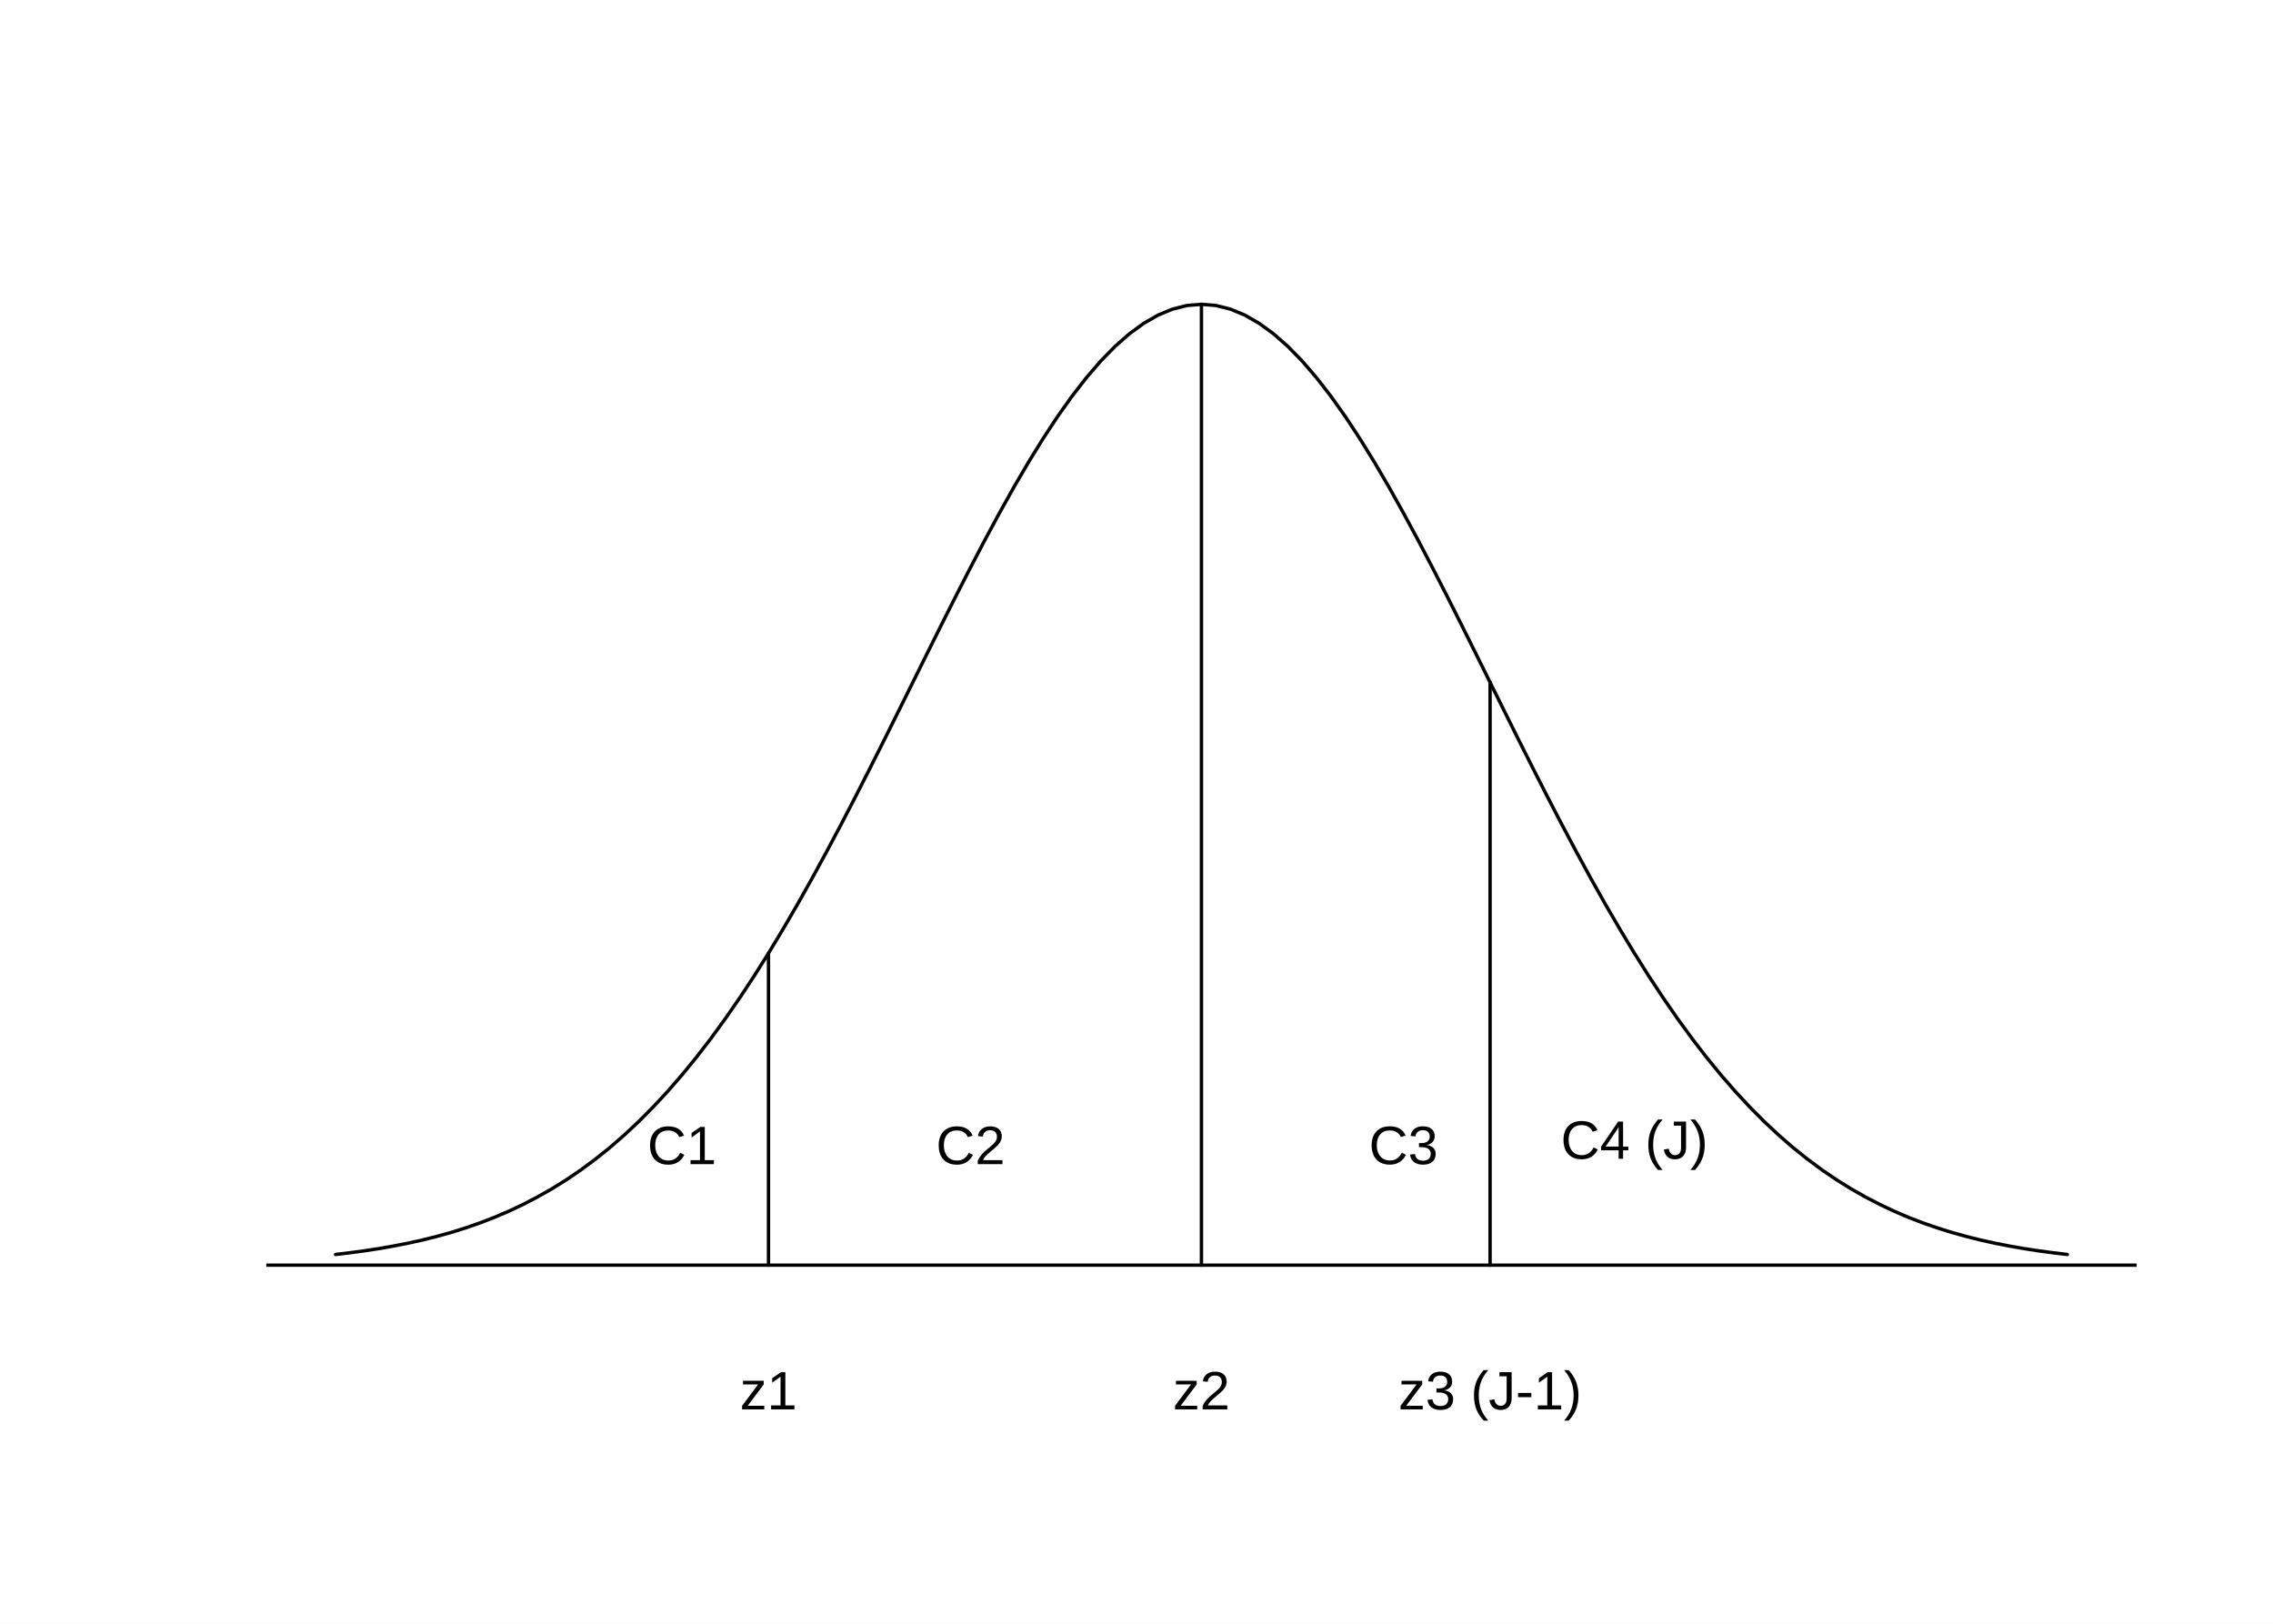
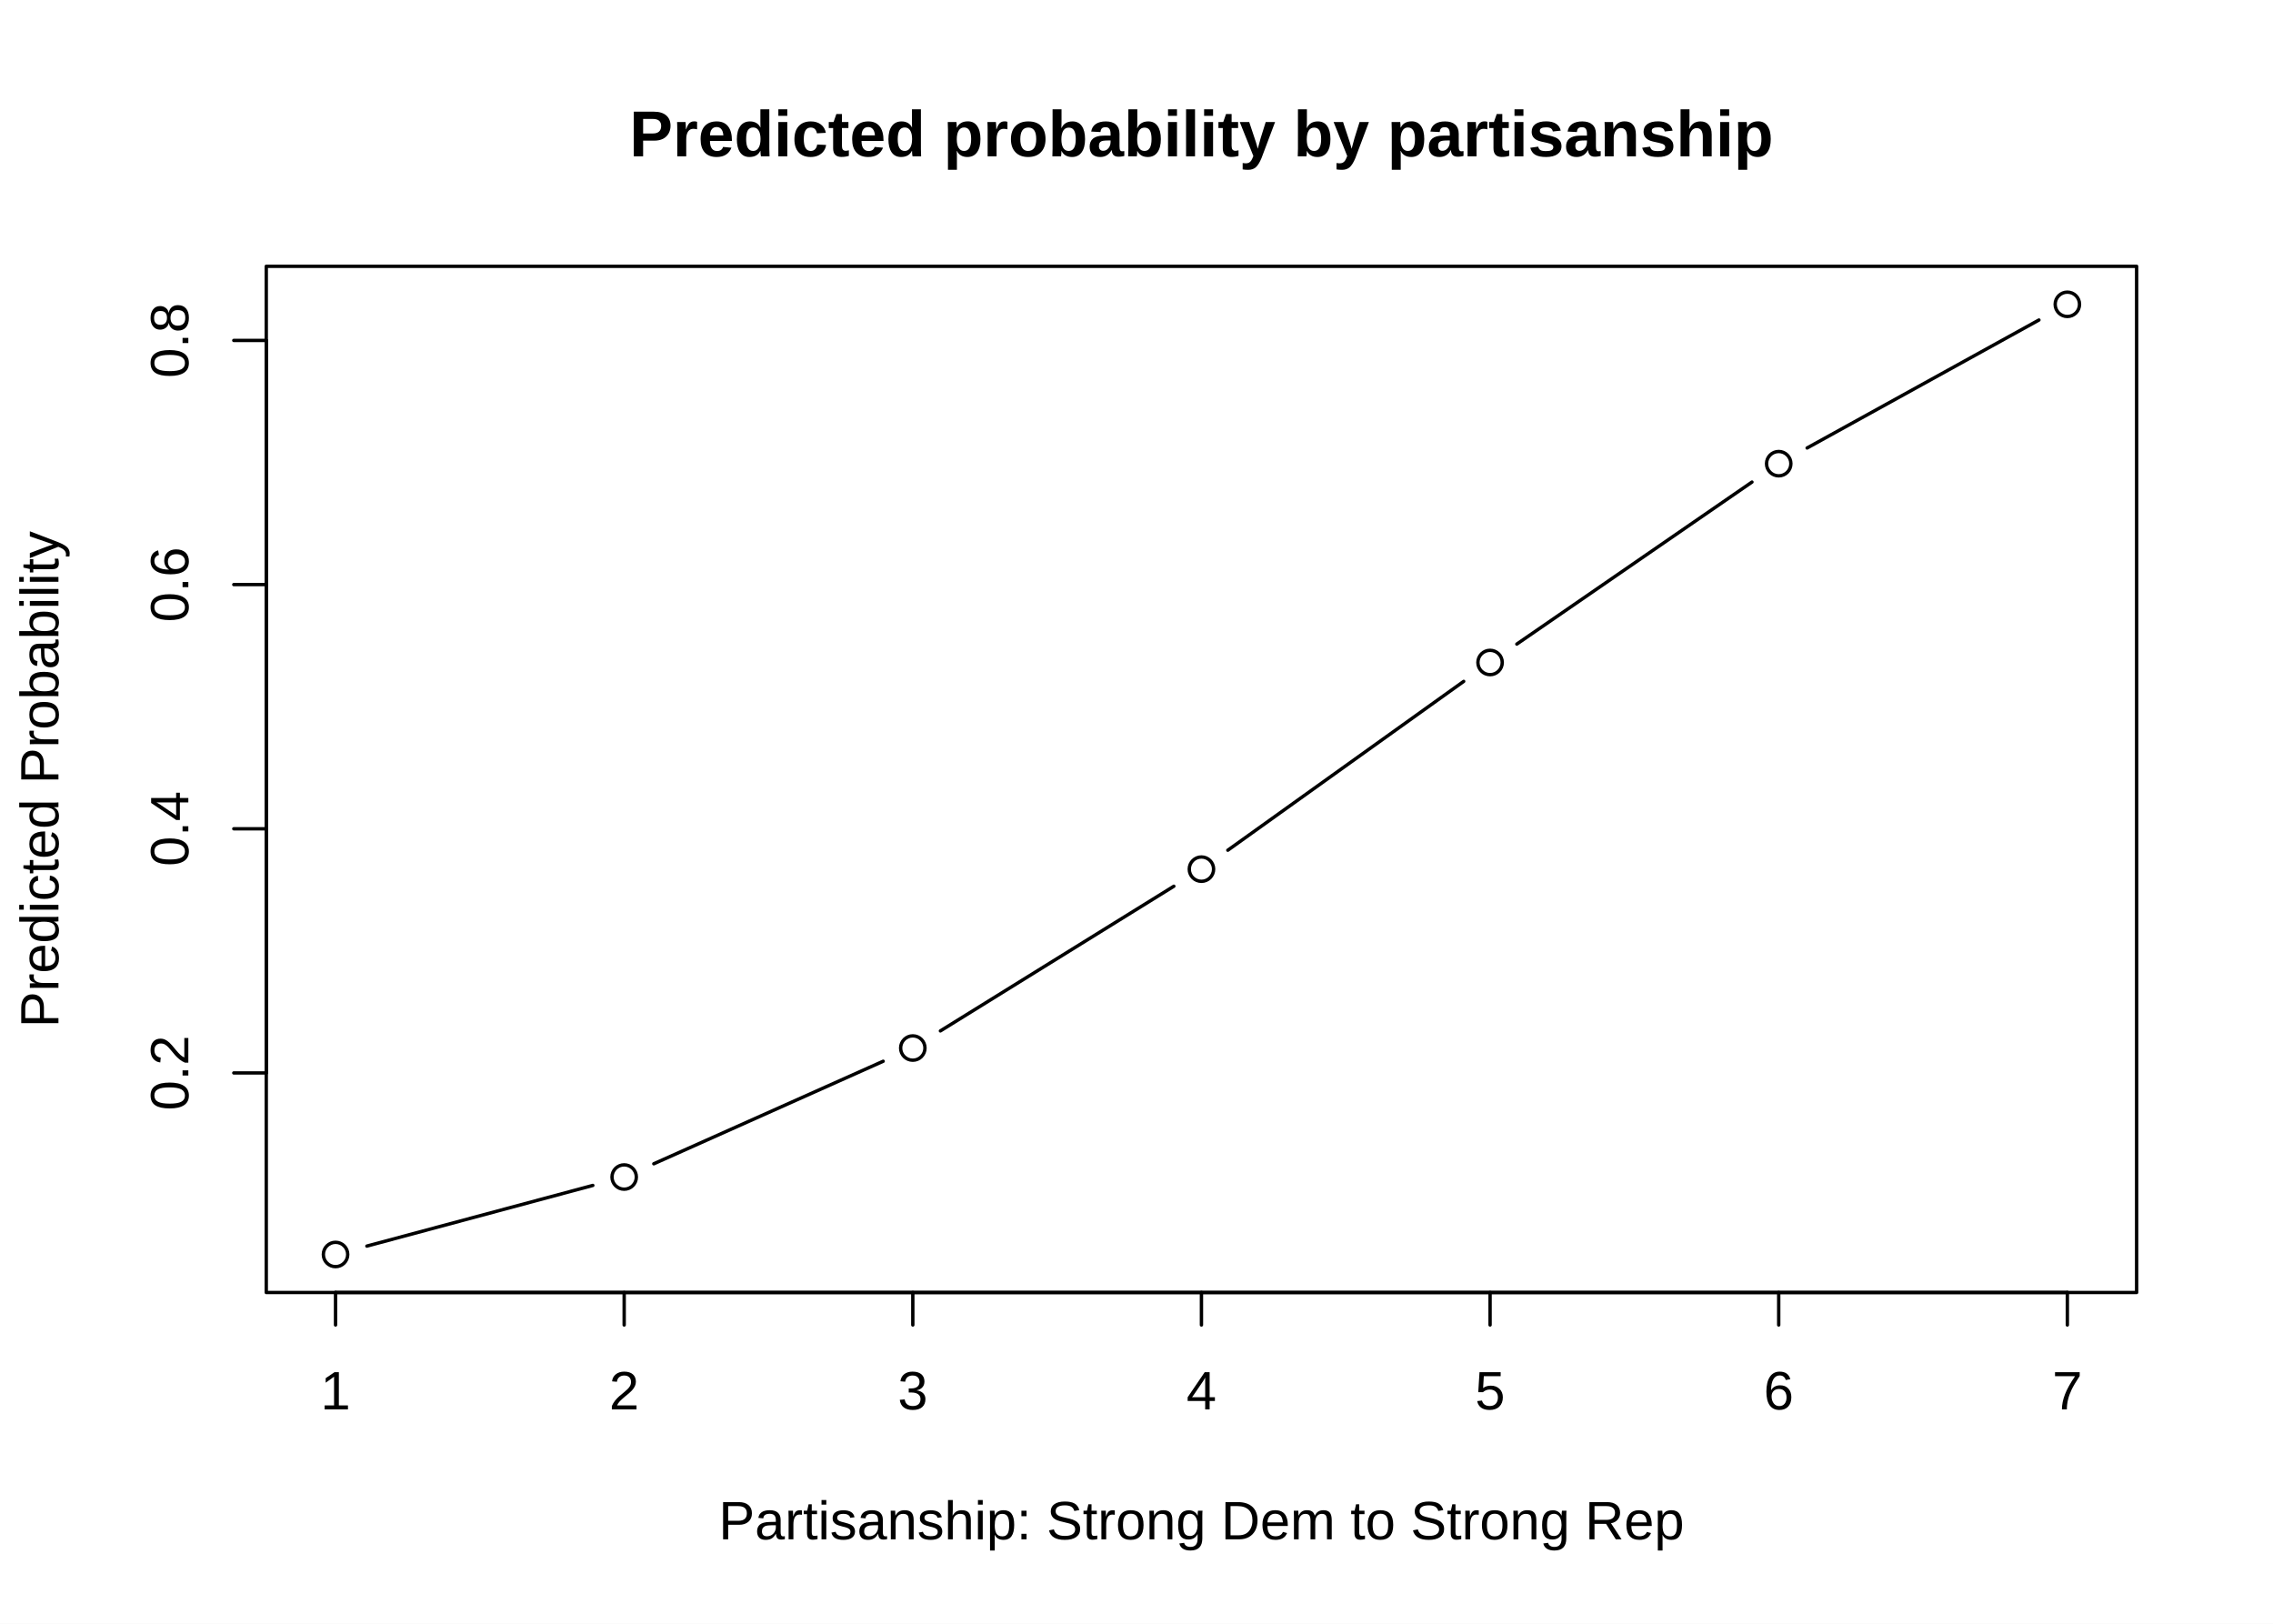
<svg xmlns="http://www.w3.org/2000/svg" viewBox="0 0 504.00 360.00">
  <defs>
    <style type="text/css">
    line, polyline, polygon, path, rect, circle {
      fill: none;
      stroke: #000000;
      stroke-linecap: round;
      stroke-linejoin: round;
      stroke-miterlimit: 10.00;
    }
  </style>
  </defs>
  <rect width="100%" height="100%" style="stroke: none; fill: #FFFFFF;" />
  <defs>
    <clipPath id="cpNTkuMDR8NDczLjc2fDI4Ni41Nnw1OS4wNA==">
      <rect x="59.04" y="59.04" width="414.72" height="227.52" />
    </clipPath>
  </defs>
-   <polyline points="74.40,278.13 77.60,277.75 80.80,277.32 84.00,276.83 87.20,276.27 90.40,275.64 93.60,274.94 96.80,274.14 100.00,273.25 103.20,272.25 106.40,271.14 109.60,269.91 112.80,268.54 116.00,267.03 119.20,265.37 122.40,263.55 125.60,261.56 128.80,259.38 132.00,257.01 135.20,254.45 138.40,251.67 141.60,248.68 144.80,245.46 148.00,242.02 151.20,238.34 154.40,234.43 157.60,230.28 160.80,225.89 164.00,221.27 167.20,216.42 170.40,211.34 173.60,206.04 176.80,200.55 180.00,194.86 183.20,188.99 186.40,182.97 189.60,176.81 192.80,170.53 196.00,164.17 199.20,157.74 202.40,151.29 205.60,144.83 208.80,138.41 212.00,132.06 215.20,125.81 218.40,119.69 221.60,113.76 224.80,108.03 228.00,102.56 231.20,97.37 234.40,92.50 237.60,87.98 240.80,83.85 244.00,80.12 247.20,76.84 250.40,74.02 253.60,71.69 256.80,69.85 260.00,68.53 263.20,67.73 266.40,67.47 269.60,67.73 272.80,68.53 276.00,69.85 279.20,71.69 282.40,74.02 285.60,76.84 288.80,80.12 292.00,83.85 295.20,87.98 298.40,92.50 301.60,97.37 304.80,102.56 308.00,108.03 311.20,113.76 314.40,119.69 317.60,125.81 320.80,132.06 324.00,138.41 327.20,144.83 330.40,151.29 333.60,157.74 336.80,164.17 340.00,170.53 343.20,176.81 346.40,182.97 349.60,188.99 352.80,194.86 356.00,200.55 359.20,206.04 362.40,211.34 365.60,216.42 368.80,221.27 372.00,225.89 375.20,230.28 378.40,234.43 381.60,238.34 384.80,242.02 388.00,245.46 391.20,248.68 394.40,251.67 397.60,254.45 400.80,257.01 404.00,259.38 407.20,261.56 410.40,263.55 413.60,265.37 416.80,267.03 420.00,268.54 423.20,269.91 426.40,271.14 429.60,272.25 432.80,273.25 436.00,274.14 439.20,274.94 442.40,275.64 445.60,276.27 448.80,276.83 452.00,277.32 455.20,277.75 458.40,278.13 " style="stroke-width: 0.75;" clip-path="url(#cpNTkuMDR8NDczLjc2fDI4Ni41Nnw1OS4wNA==)" />
+   <line x1="81.35" y1="276.27" x2="131.45" y2="262.82" style="stroke-width: 0.75;" clip-path="url(#cpNTkuMDR8NDczLjc2fDI4Ni41Nnw1OS4wNA==)" />
+   <line x1="144.97" y1="258.02" x2="195.83" y2="235.29" style="stroke-width: 0.75;" clip-path="url(#cpNTkuMDR8NDczLjc2fDI4Ni41Nnw1OS4wNA==)" />
+   <line x1="208.52" y1="228.56" x2="260.28" y2="196.49" style="stroke-width: 0.75;" clip-path="url(#cpNTkuMDR8NDczLjc2fDI4Ni41Nnw1OS4wNA==)" />
+   <line x1="272.25" y1="188.50" x2="324.55" y2="151.07" style="stroke-width: 0.75;" clip-path="url(#cpNTkuMDR8NDczLjc2fDI4Ni41Nnw1OS4wNA==)" />
+   <line x1="336.33" y1="142.80" x2="388.47" y2="106.88" style="stroke-width: 0.75;" clip-path="url(#cpNTkuMDR8NDczLjc2fDI4Ni41Nnw1OS4wNA==)" />
+   <line x1="400.70" y1="99.32" x2="452.10" y2="70.95" style="stroke-width: 0.75;" clip-path="url(#cpNTkuMDR8NDczLjc2fDI4Ni41Nnw1OS4wNA==)" />
+   <circle cx="74.40" cy="278.13" r="2.70" style="stroke-width: 0.75;" clip-path="url(#cpNTkuMDR8NDczLjc2fDI4Ni41Nnw1OS4wNA==)" />
+   <circle cx="138.40" cy="260.96" r="2.70" style="stroke-width: 0.75;" clip-path="url(#cpNTkuMDR8NDczLjc2fDI4Ni41Nnw1OS4wNA==)" />
+   <circle cx="202.40" cy="232.36" r="2.70" style="stroke-width: 0.75;" clip-path="url(#cpNTkuMDR8NDczLjc2fDI4Ni41Nnw1OS4wNA==)" />
+   <circle cx="266.40" cy="192.70" r="2.70" style="stroke-width: 0.75;" clip-path="url(#cpNTkuMDR8NDczLjc2fDI4Ni41Nnw1OS4wNA==)" />
+   <circle cx="330.40" cy="146.88" r="2.70" style="stroke-width: 0.75;" clip-path="url(#cpNTkuMDR8NDczLjc2fDI4Ni41Nnw1OS4wNA==)" />
+   <circle cx="394.40" cy="102.80" r="2.70" style="stroke-width: 0.75;" clip-path="url(#cpNTkuMDR8NDczLjc2fDI4Ni41Nnw1OS4wNA==)" />
+   <circle cx="458.40" cy="67.47" r="2.70" style="stroke-width: 0.75;" clip-path="url(#cpNTkuMDR8NDczLjc2fDI4Ni41Nnw1OS4wNA==)" />
  <defs>
    <clipPath id="cpMC4wMHw1MDQuMDB8MzYwLjAwfDAuMDA=">
      <rect x="0.00" y="0.00" width="504.00" height="360.00" />
    </clipPath>
  </defs>
-   <defs>
-     <clipPath id="cpNTkuMDR8NDczLjc2fDI4Ni41Nnw1OS4wNA==">
-       <rect x="59.04" y="59.04" width="414.72" height="227.52" />
-     </clipPath>
-   </defs>
-   <polyline points="170.40,280.50 170.40,211.34 " style="stroke-width: 0.75;" clip-path="url(#cpNTkuMDR8NDczLjc2fDI4Ni41Nnw1OS4wNA==)" />
-   <polyline points="266.40,280.50 266.40,67.47 " style="stroke-width: 0.75;" clip-path="url(#cpNTkuMDR8NDczLjc2fDI4Ni41Nnw1OS4wNA==)" />
-   <polyline points="330.40,280.50 330.40,151.29 " style="stroke-width: 0.75;" clip-path="url(#cpNTkuMDR8NDczLjc2fDI4Ni41Nnw1OS4wNA==)" />
-   <line x1="59.04" y1="280.50" x2="473.76" y2="280.50" style="stroke-width: 0.75;" clip-path="url(#cpNTkuMDR8NDczLjc2fDI4Ni41Nnw1OS4wNA==)" />
-   <defs>
-     <clipPath id="cpMC4wMHw1MDQuMDB8MzYwLjAwfDAuMDA=">
-       <rect x="0.00" y="0.00" width="504.00" height="360.00" />
-     </clipPath>
-   </defs>
+   <line x1="74.40" y1="286.56" x2="458.40" y2="286.56" style="stroke-width: 0.75;" clip-path="url(#cpMC4wMHw1MDQuMDB8MzYwLjAwfDAuMDA=)" />
+   <line x1="74.40" y1="286.56" x2="74.40" y2="293.76" style="stroke-width: 0.75;" clip-path="url(#cpMC4wMHw1MDQuMDB8MzYwLjAwfDAuMDA=)" />
+   <line x1="138.40" y1="286.56" x2="138.40" y2="293.76" style="stroke-width: 0.75;" clip-path="url(#cpMC4wMHw1MDQuMDB8MzYwLjAwfDAuMDA=)" />
+   <line x1="202.40" y1="286.56" x2="202.40" y2="293.76" style="stroke-width: 0.75;" clip-path="url(#cpMC4wMHw1MDQuMDB8MzYwLjAwfDAuMDA=)" />
+   <line x1="266.40" y1="286.56" x2="266.40" y2="293.76" style="stroke-width: 0.75;" clip-path="url(#cpMC4wMHw1MDQuMDB8MzYwLjAwfDAuMDA=)" />
+   <line x1="330.40" y1="286.56" x2="330.40" y2="293.76" style="stroke-width: 0.75;" clip-path="url(#cpMC4wMHw1MDQuMDB8MzYwLjAwfDAuMDA=)" />
+   <line x1="394.40" y1="286.56" x2="394.40" y2="293.76" style="stroke-width: 0.75;" clip-path="url(#cpMC4wMHw1MDQuMDB8MzYwLjAwfDAuMDA=)" />
+   <line x1="458.40" y1="286.56" x2="458.40" y2="293.76" style="stroke-width: 0.75;" clip-path="url(#cpMC4wMHw1MDQuMDB8MzYwLjAwfDAuMDA=)" />
  <g clip-path="url(#cpMC4wMHw1MDQuMDB8MzYwLjAwfDAuMDA=)">
-     <text x="164.06" y="312.48" style="font-size: 12.00px; font-family: Arial;" textLength="12.67px" lengthAdjust="spacingAndGlyphs">z1</text>
+     <text x="71.06" y="312.48" style="font-size: 12.00px; font-family: Arial;" textLength="6.67px" lengthAdjust="spacingAndGlyphs">1</text>
  </g>
  <g clip-path="url(#cpMC4wMHw1MDQuMDB8MzYwLjAwfDAuMDA=)">
-     <text x="260.06" y="312.48" style="font-size: 12.00px; font-family: Arial;" textLength="12.67px" lengthAdjust="spacingAndGlyphs">z2</text>
+     <text x="135.06" y="312.48" style="font-size: 12.00px; font-family: Arial;" textLength="6.67px" lengthAdjust="spacingAndGlyphs">2</text>
  </g>
  <g clip-path="url(#cpMC4wMHw1MDQuMDB8MzYwLjAwfDAuMDA=)">
-     <text x="310.07" y="312.48" style="font-size: 12.00px; font-family: Arial;" textLength="40.67px" lengthAdjust="spacingAndGlyphs">z3 (J-1)</text>
+     <text x="199.06" y="312.48" style="font-size: 12.00px; font-family: Arial;" textLength="6.67px" lengthAdjust="spacingAndGlyphs">3</text>
  </g>
-   <defs>
-     <clipPath id="cpNTkuMDR8NDczLjc2fDI4Ni41Nnw1OS4wNA==">
-       <rect x="59.04" y="59.04" width="414.72" height="227.52" />
-     </clipPath>
-   </defs>
-   <g clip-path="url(#cpNTkuMDR8NDczLjc2fDI4Ni41Nnw1OS4wNA==)">
-     <text x="143.53" y="258.10" style="font-size: 12.00px; font-family: Arial;" textLength="15.34px" lengthAdjust="spacingAndGlyphs">C1</text>
+   <g clip-path="url(#cpMC4wMHw1MDQuMDB8MzYwLjAwfDAuMDA=)">
+     <text x="263.06" y="312.48" style="font-size: 12.00px; font-family: Arial;" textLength="6.67px" lengthAdjust="spacingAndGlyphs">4</text>
  </g>
-   <g clip-path="url(#cpNTkuMDR8NDczLjc2fDI4Ni41Nnw1OS4wNA==)">
-     <text x="207.53" y="258.10" style="font-size: 12.00px; font-family: Arial;" textLength="15.34px" lengthAdjust="spacingAndGlyphs">C2</text>
+   <g clip-path="url(#cpMC4wMHw1MDQuMDB8MzYwLjAwfDAuMDA=)">
+     <text x="327.06" y="312.48" style="font-size: 12.00px; font-family: Arial;" textLength="6.67px" lengthAdjust="spacingAndGlyphs">5</text>
  </g>
-   <g clip-path="url(#cpNTkuMDR8NDczLjc2fDI4Ni41Nnw1OS4wNA==)">
-     <text x="303.53" y="258.09" style="font-size: 12.00px; font-family: Arial;" textLength="15.34px" lengthAdjust="spacingAndGlyphs">C3</text>
+   <g clip-path="url(#cpMC4wMHw1MDQuMDB8MzYwLjAwfDAuMDA=)">
+     <text x="391.06" y="312.48" style="font-size: 12.00px; font-family: Arial;" textLength="6.67px" lengthAdjust="spacingAndGlyphs">6</text>
  </g>
-   <g clip-path="url(#cpNTkuMDR8NDczLjc2fDI4Ni41Nnw1OS4wNA==)">
-     <text x="346.07" y="256.91" style="font-size: 12.00px; font-family: Arial;" textLength="32.67px" lengthAdjust="spacingAndGlyphs">C4 (J)</text>
+   <g clip-path="url(#cpMC4wMHw1MDQuMDB8MzYwLjAwfDAuMDA=)">
+     <text x="455.06" y="312.48" style="font-size: 12.00px; font-family: Arial;" textLength="6.67px" lengthAdjust="spacingAndGlyphs">7</text>
+   </g>
+   <line x1="59.04" y1="237.88" x2="59.04" y2="75.48" style="stroke-width: 0.75;" clip-path="url(#cpMC4wMHw1MDQuMDB8MzYwLjAwfDAuMDA=)" />
+   <line x1="59.04" y1="237.88" x2="51.84" y2="237.88" style="stroke-width: 0.75;" clip-path="url(#cpMC4wMHw1MDQuMDB8MzYwLjAwfDAuMDA=)" />
+   <line x1="59.04" y1="183.75" x2="51.84" y2="183.75" style="stroke-width: 0.75;" clip-path="url(#cpMC4wMHw1MDQuMDB8MzYwLjAwfDAuMDA=)" />
+   <line x1="59.04" y1="129.61" x2="51.84" y2="129.61" style="stroke-width: 0.75;" clip-path="url(#cpMC4wMHw1MDQuMDB8MzYwLjAwfDAuMDA=)" />
+   <line x1="59.04" y1="75.48" x2="51.84" y2="75.48" style="stroke-width: 0.75;" clip-path="url(#cpMC4wMHw1MDQuMDB8MzYwLjAwfDAuMDA=)" />
+   <g clip-path="url(#cpMC4wMHw1MDQuMDB8MzYwLjAwfDAuMDA=)">
+     <text transform="translate(41.76,246.22) rotate(-90)" style="font-size: 12.00px; font-family: Arial;" textLength="16.68px" lengthAdjust="spacingAndGlyphs">0.2</text>
+   </g>
+   <g clip-path="url(#cpMC4wMHw1MDQuMDB8MzYwLjAwfDAuMDA=)">
+     <text transform="translate(41.76,192.09) rotate(-90)" style="font-size: 12.00px; font-family: Arial;" textLength="16.68px" lengthAdjust="spacingAndGlyphs">0.4</text>
+   </g>
+   <g clip-path="url(#cpMC4wMHw1MDQuMDB8MzYwLjAwfDAuMDA=)">
+     <text transform="translate(41.76,137.95) rotate(-90)" style="font-size: 12.00px; font-family: Arial;" textLength="16.68px" lengthAdjust="spacingAndGlyphs">0.6</text>
+   </g>
+   <g clip-path="url(#cpMC4wMHw1MDQuMDB8MzYwLjAwfDAuMDA=)">
+     <text transform="translate(41.76,83.82) rotate(-90)" style="font-size: 12.00px; font-family: Arial;" textLength="16.68px" lengthAdjust="spacingAndGlyphs">0.8</text>
+   </g>
+   <polyline points="59.04,286.56 473.76,286.56 473.76,59.04 59.04,59.04 59.04,286.56 " style="stroke-width: 0.75;" clip-path="url(#cpMC4wMHw1MDQuMDB8MzYwLjAwfDAuMDA=)" />
+   <g clip-path="url(#cpMC4wMHw1MDQuMDB8MzYwLjAwfDAuMDA=)">
+     <text x="139.57" y="34.67" style="font-size: 14.40px; font-weight: bold; font-family: Arial;" textLength="253.65px" lengthAdjust="spacingAndGlyphs">Predicted probability by partisanship</text>
+   </g>
+   <g clip-path="url(#cpMC4wMHw1MDQuMDB8MzYwLjAwfDAuMDA=)">
+     <text x="159.35" y="341.28" style="font-size: 12.00px; font-family: Arial;" textLength="214.11px" lengthAdjust="spacingAndGlyphs">Partisanship: Strong Dem to Strong Rep</text>
+   </g>
+   <g clip-path="url(#cpMC4wMHw1MDQuMDB8MzYwLjAwfDAuMDA=)">
+     <text transform="translate(12.96,227.83) rotate(-90)" style="font-size: 12.00px; font-family: Arial;" textLength="110.06px" lengthAdjust="spacingAndGlyphs">Predicted Probability</text>
  </g>
</svg>
